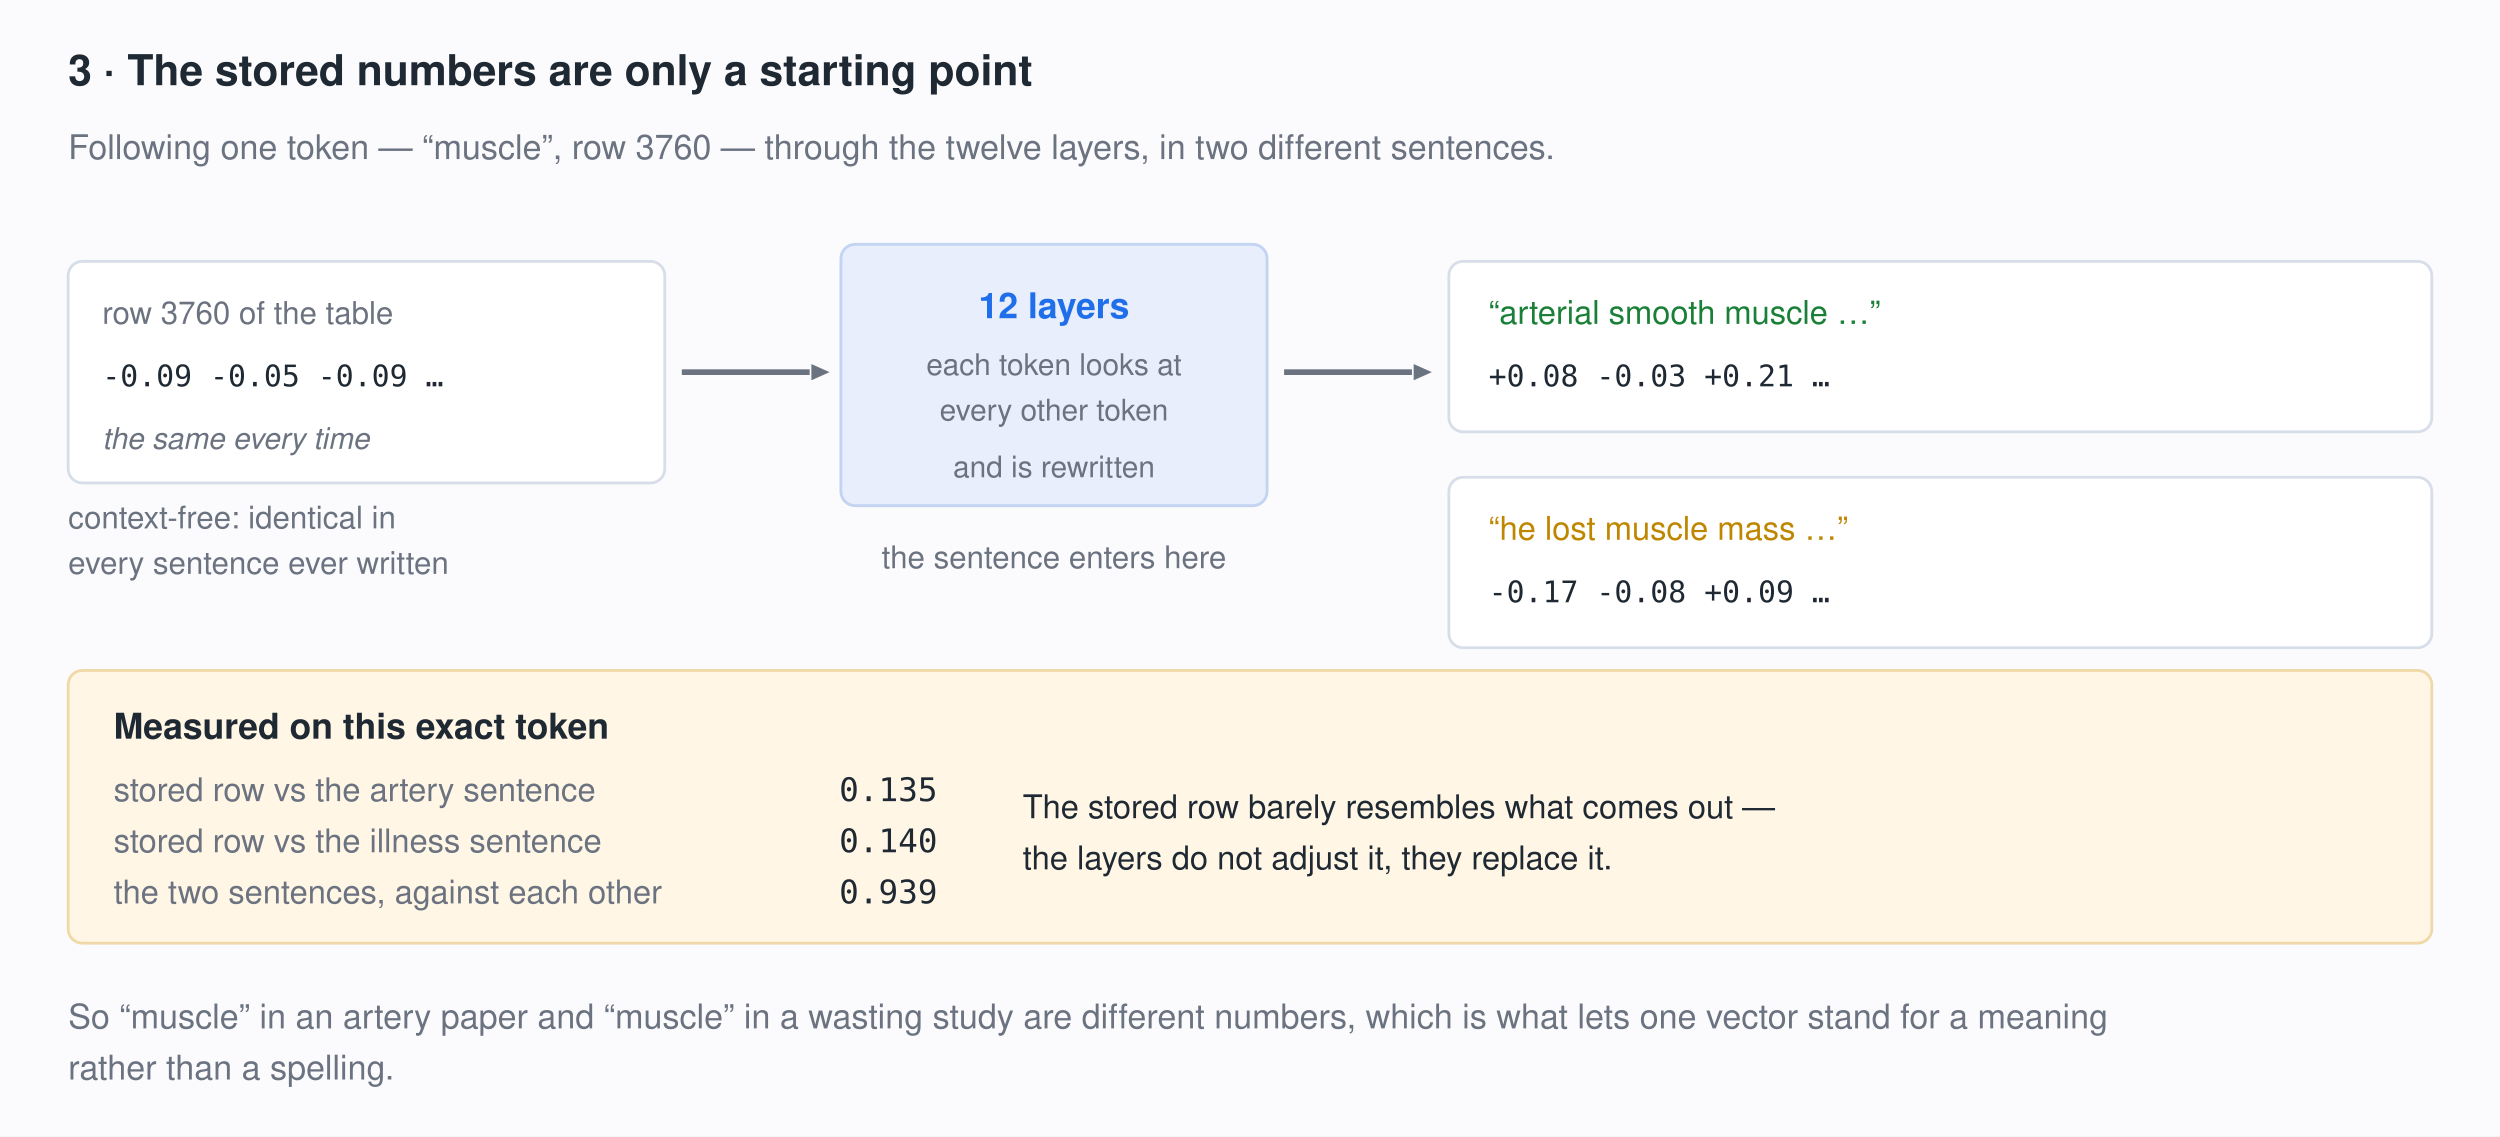
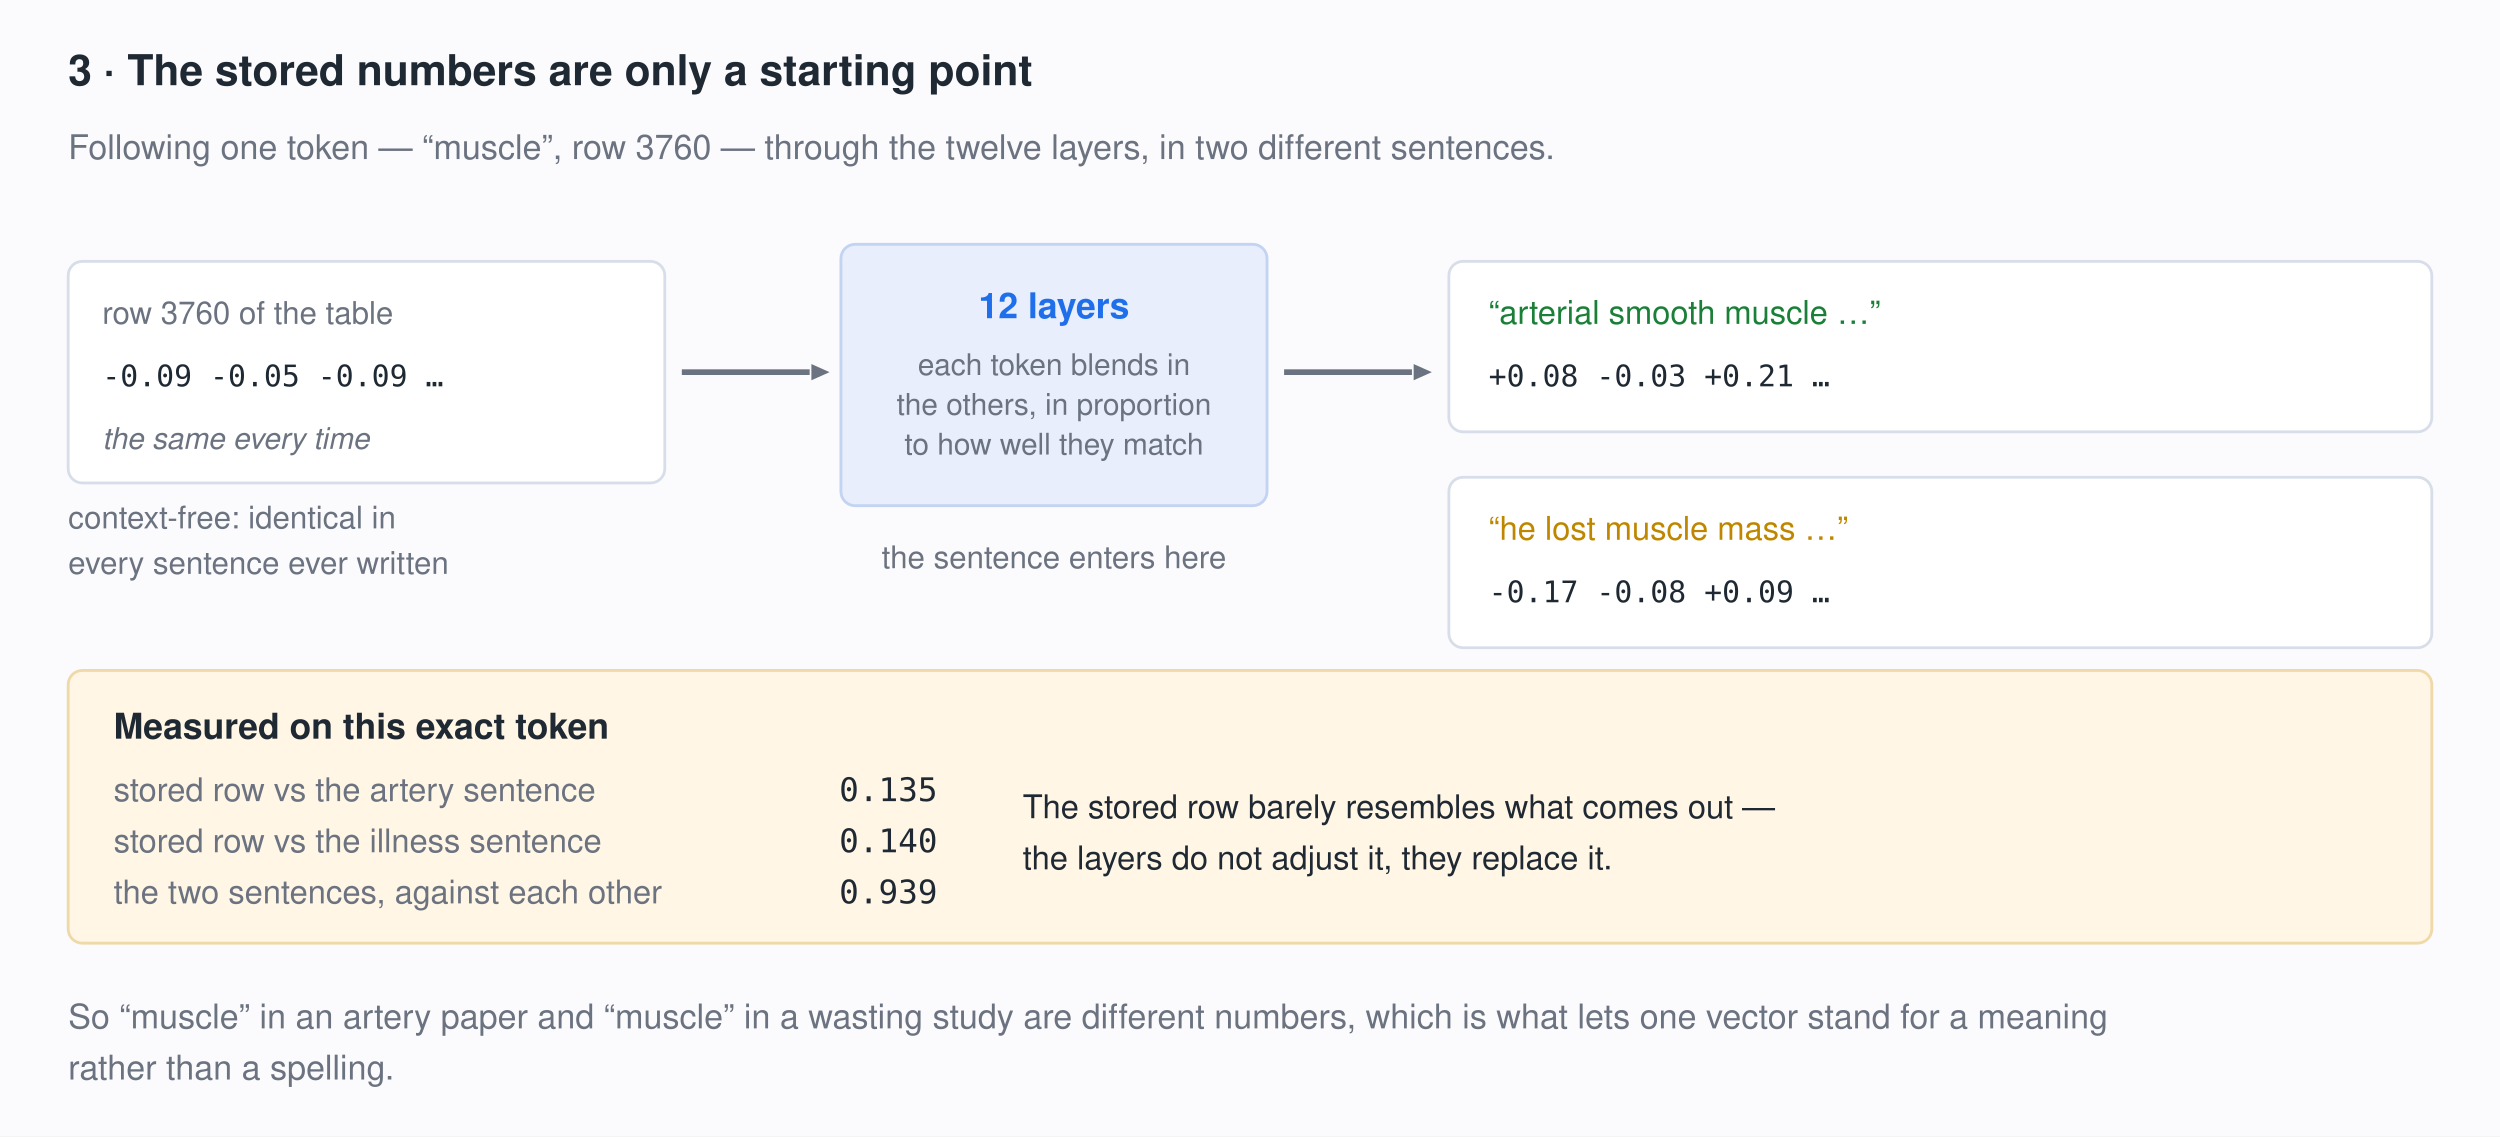
<svg xmlns="http://www.w3.org/2000/svg" viewBox="0 0 880 400" width="880" height="400" role="img" aria-label="The layers rewrite each token">
  <rect width="880" height="400" fill="#fbfbfd" />
  <text x="24" y="30" font-family="ui-sans-serif,-apple-system,Segoe UI,Helvetica,Arial,sans-serif" font-size="15" fill="#1f2933" text-anchor="start" font-weight="600" font-style="normal">3 · The stored numbers are only a starting point</text>
  <text x="24" y="56" font-family="ui-sans-serif,-apple-system,Segoe UI,Helvetica,Arial,sans-serif" font-size="12" fill="#6b7280" text-anchor="start" font-weight="normal" font-style="normal">Following one token — “muscle”, row 3760 — through the twelve layers, in two different sentences.</text>
  <rect x="24" y="92" width="210" height="78" rx="5" fill="#ffffff" stroke="#d8dee9" stroke-width="1" />
  <text x="36" y="114" font-family="ui-sans-serif,-apple-system,Segoe UI,Helvetica,Arial,sans-serif" font-size="11" fill="#6b7280" text-anchor="start" font-weight="normal" font-style="normal">row 3760 of the table</text>
  <text x="36" y="136" font-family="ui-monospace,SFMono-Regular,Menlo,Consolas,monospace" font-size="10.5" fill="#1f2933" text-anchor="start" font-weight="normal" font-style="normal">-0.09  -0.05  -0.09  …</text>
  <text x="36" y="158" font-family="ui-sans-serif,-apple-system,Segoe UI,Helvetica,Arial,sans-serif" font-size="10.5" fill="#6b7280" text-anchor="start" font-weight="normal" font-style="italic">the same every time</text>
  <text x="24" y="186" font-family="ui-sans-serif,-apple-system,Segoe UI,Helvetica,Arial,sans-serif" font-size="11" fill="#6b7280" text-anchor="start" font-weight="normal" font-style="normal">context-free: identical in</text>
  <text x="24" y="202" font-family="ui-sans-serif,-apple-system,Segoe UI,Helvetica,Arial,sans-serif" font-size="11" fill="#6b7280" text-anchor="start" font-weight="normal" font-style="normal">every sentence ever written</text>
  <line x1="240" y1="131" x2="285.0" y2="131.0" stroke="#6b7280" stroke-width="2" />
  <polygon points="292,131 285.608,133.854 285.608,128.146" fill="#6b7280" />
  <rect x="296" y="86" width="150" height="92" rx="5" fill="#e8eefb" stroke="#c3d3f2" stroke-width="1" />
  <text x="371" y="112" font-family="ui-sans-serif,-apple-system,Segoe UI,Helvetica,Arial,sans-serif" font-size="12.5" fill="#1f6feb" text-anchor="middle" font-weight="600" font-style="normal">12 layers</text>
-   <text x="371" y="132" font-family="ui-sans-serif,-apple-system,Segoe UI,Helvetica,Arial,sans-serif" font-size="10.5" fill="#6b7280" text-anchor="middle" font-weight="normal" font-style="normal">each token looks at</text>
-   <text x="371" y="148" font-family="ui-sans-serif,-apple-system,Segoe UI,Helvetica,Arial,sans-serif" font-size="10.5" fill="#6b7280" text-anchor="middle" font-weight="normal" font-style="normal">every other token</text>
-   <text x="371" y="168" font-family="ui-sans-serif,-apple-system,Segoe UI,Helvetica,Arial,sans-serif" font-size="10.5" fill="#6b7280" text-anchor="middle" font-weight="normal" font-style="normal">and is rewritten</text>
+   <text x="371" y="132" font-family="ui-sans-serif,-apple-system,Segoe UI,Helvetica,Arial,sans-serif" font-size="10.5" fill="#6b7280" text-anchor="middle" font-weight="normal" font-style="normal">each token blends in</text>
+   <text x="371" y="146" font-family="ui-sans-serif,-apple-system,Segoe UI,Helvetica,Arial,sans-serif" font-size="10.5" fill="#6b7280" text-anchor="middle" font-weight="normal" font-style="normal">the others, in proportion</text>
+   <text x="371" y="160" font-family="ui-sans-serif,-apple-system,Segoe UI,Helvetica,Arial,sans-serif" font-size="10.5" fill="#6b7280" text-anchor="middle" font-weight="normal" font-style="normal">to how well they match</text>
  <text x="371" y="200" font-family="ui-sans-serif,-apple-system,Segoe UI,Helvetica,Arial,sans-serif" font-size="11" fill="#6b7280" text-anchor="middle" font-weight="normal" font-style="normal">the sentence enters here</text>
  <line x1="452" y1="131" x2="497.0" y2="131.0" stroke="#6b7280" stroke-width="2" />
  <polygon points="504,131 497.608,133.854 497.608,128.146" fill="#6b7280" />
  <rect x="510" y="92" width="346" height="60" rx="5" fill="#ffffff" stroke="#d8dee9" stroke-width="1" />
  <text x="524" y="114" font-family="ui-sans-serif,-apple-system,Segoe UI,Helvetica,Arial,sans-serif" font-size="11.5" fill="#1a7f37" text-anchor="start" font-weight="normal" font-style="normal">“arterial smooth muscle …”</text>
  <text x="524" y="136" font-family="ui-monospace,SFMono-Regular,Menlo,Consolas,monospace" font-size="10.5" fill="#1f2933" text-anchor="start" font-weight="normal" font-style="normal">+0.08  -0.03  +0.21  …</text>
  <rect x="510" y="168" width="346" height="60" rx="5" fill="#ffffff" stroke="#d8dee9" stroke-width="1" />
  <text x="524" y="190" font-family="ui-sans-serif,-apple-system,Segoe UI,Helvetica,Arial,sans-serif" font-size="11.5" fill="#bf8700" text-anchor="start" font-weight="normal" font-style="normal">“he lost muscle mass …”</text>
  <text x="524" y="212" font-family="ui-monospace,SFMono-Regular,Menlo,Consolas,monospace" font-size="10.5" fill="#1f2933" text-anchor="start" font-weight="normal" font-style="normal">-0.17  -0.08  +0.09  …</text>
  <rect x="24" y="236" width="832" height="96" rx="5" fill="#fff6e5" stroke="#f0d9a8" stroke-width="1" />
  <text x="40" y="260" font-family="ui-sans-serif,-apple-system,Segoe UI,Helvetica,Arial,sans-serif" font-size="12.5" fill="#1f2933" text-anchor="start" font-weight="600" font-style="normal">Measured on this exact token</text>
  <text x="40" y="282" font-family="ui-sans-serif,-apple-system,Segoe UI,Helvetica,Arial,sans-serif" font-size="11.5" fill="#6b7280" text-anchor="start" font-weight="normal" font-style="normal">stored row  vs  the artery sentence</text>
  <text x="330" y="282" font-family="ui-monospace,SFMono-Regular,Menlo,Consolas,monospace" font-size="11.5" fill="#1f2933" text-anchor="end" font-weight="normal" font-style="normal">0.135</text>
  <text x="40" y="300" font-family="ui-sans-serif,-apple-system,Segoe UI,Helvetica,Arial,sans-serif" font-size="11.5" fill="#6b7280" text-anchor="start" font-weight="normal" font-style="normal">stored row  vs  the illness sentence</text>
  <text x="330" y="300" font-family="ui-monospace,SFMono-Regular,Menlo,Consolas,monospace" font-size="11.5" fill="#1f2933" text-anchor="end" font-weight="normal" font-style="normal">0.140</text>
  <text x="40" y="318" font-family="ui-sans-serif,-apple-system,Segoe UI,Helvetica,Arial,sans-serif" font-size="11.5" fill="#6b7280" text-anchor="start" font-weight="normal" font-style="normal">the two sentences, against each other</text>
  <text x="330" y="318" font-family="ui-monospace,SFMono-Regular,Menlo,Consolas,monospace" font-size="11.5" fill="#1f2933" text-anchor="end" font-weight="normal" font-style="normal">0.939</text>
  <text x="360" y="288" font-family="ui-sans-serif,-apple-system,Segoe UI,Helvetica,Arial,sans-serif" font-size="11.5" fill="#1f2933" text-anchor="start" font-weight="normal" font-style="normal">The stored row barely resembles what comes out —</text>
  <text x="360" y="306" font-family="ui-sans-serif,-apple-system,Segoe UI,Helvetica,Arial,sans-serif" font-size="11.5" fill="#1f2933" text-anchor="start" font-weight="normal" font-style="normal">the layers do not adjust it, they replace it.</text>
  <text x="24" y="362" font-family="ui-sans-serif,-apple-system,Segoe UI,Helvetica,Arial,sans-serif" font-size="12" fill="#6b7280" text-anchor="start" font-weight="normal" font-style="normal">So “muscle” in an artery paper and “muscle” in a wasting study are different numbers, which is what lets one vector stand for a meaning</text>
  <text x="24" y="380" font-family="ui-sans-serif,-apple-system,Segoe UI,Helvetica,Arial,sans-serif" font-size="12" fill="#6b7280" text-anchor="start" font-weight="normal" font-style="normal">rather than a spelling.</text>
</svg>
